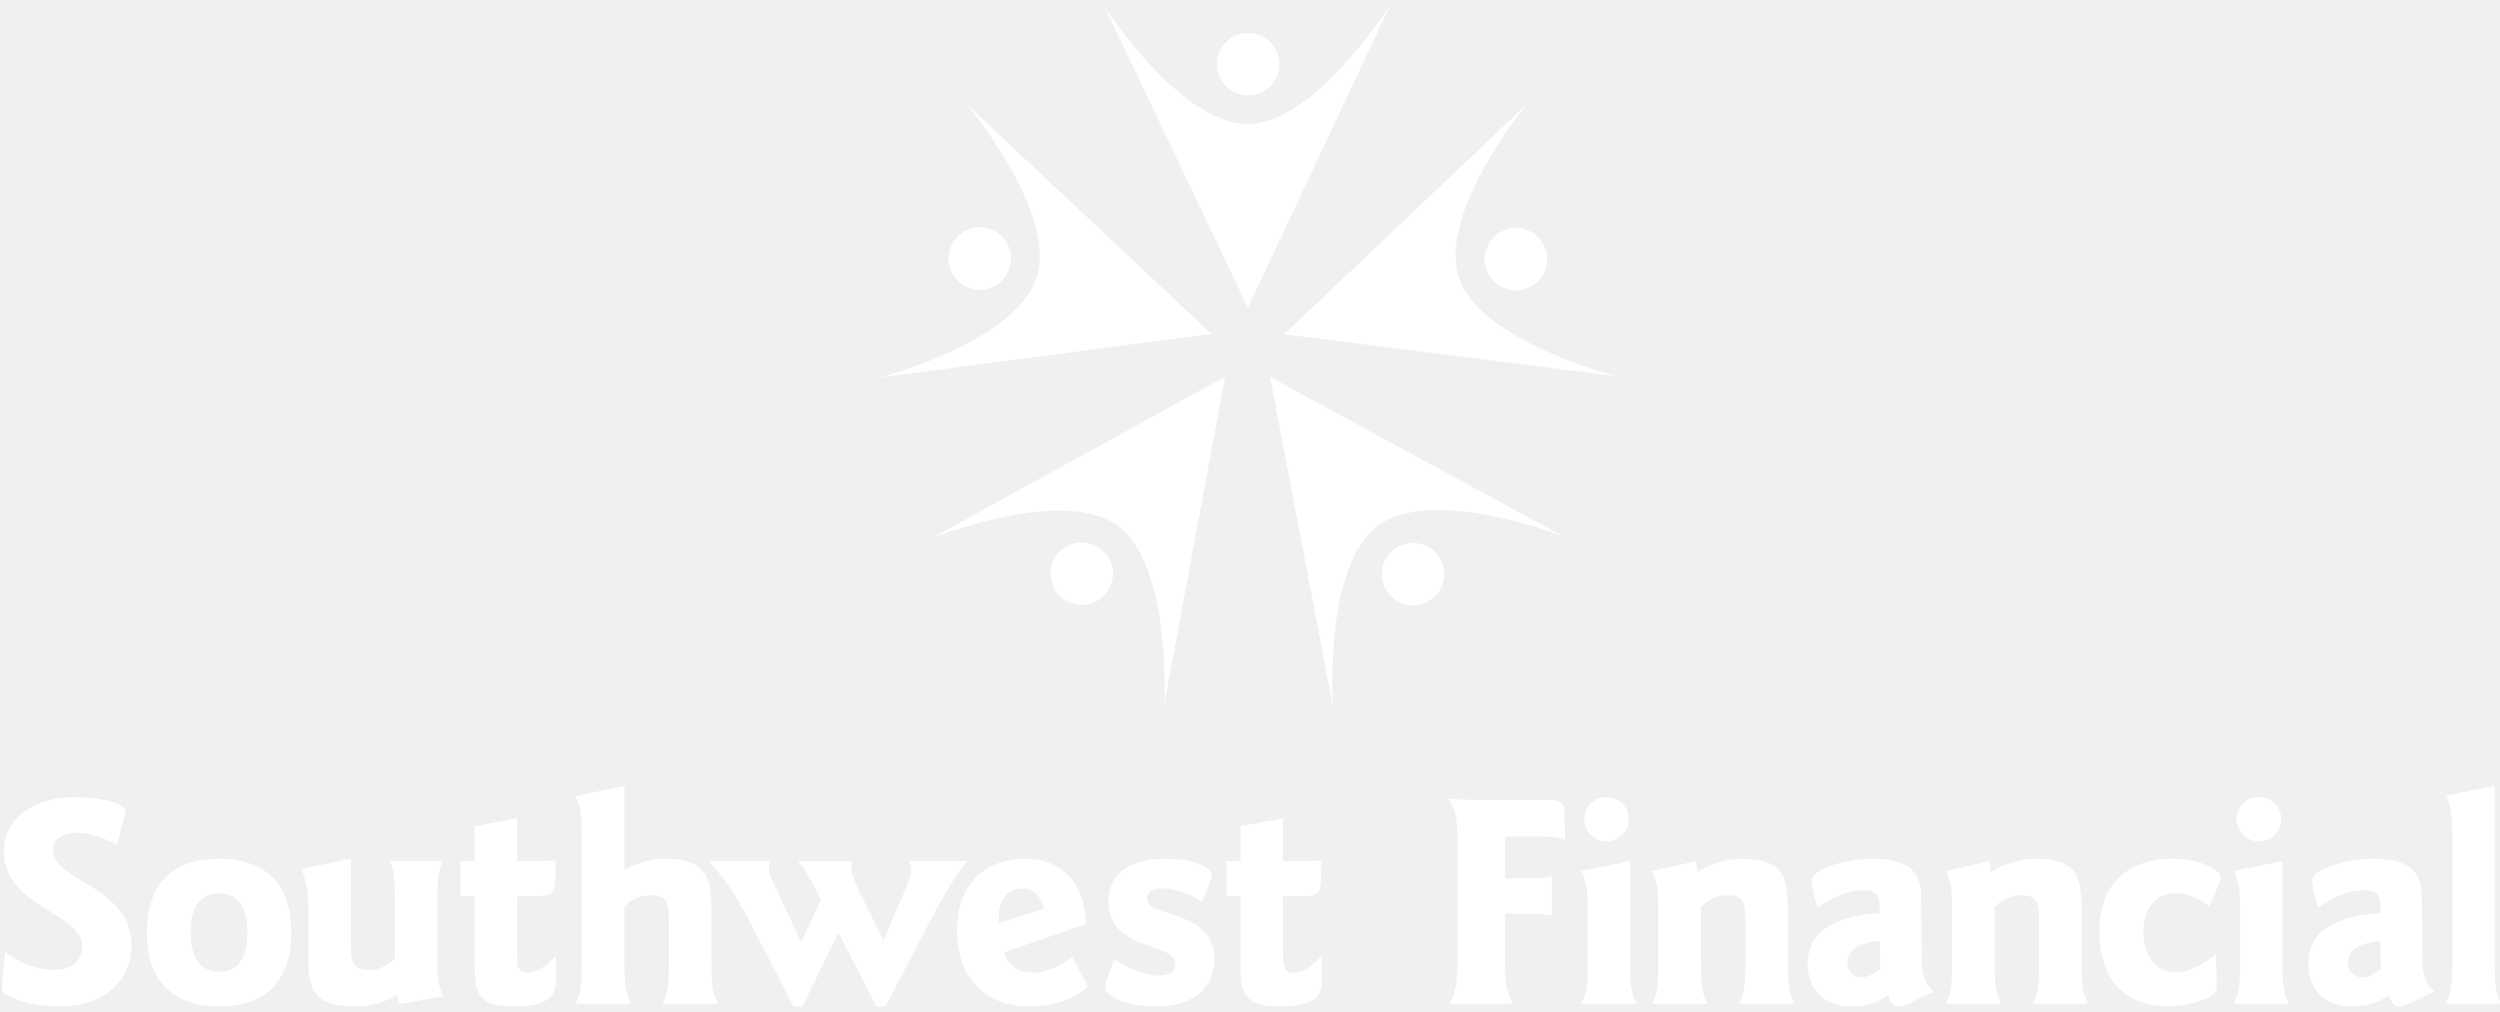
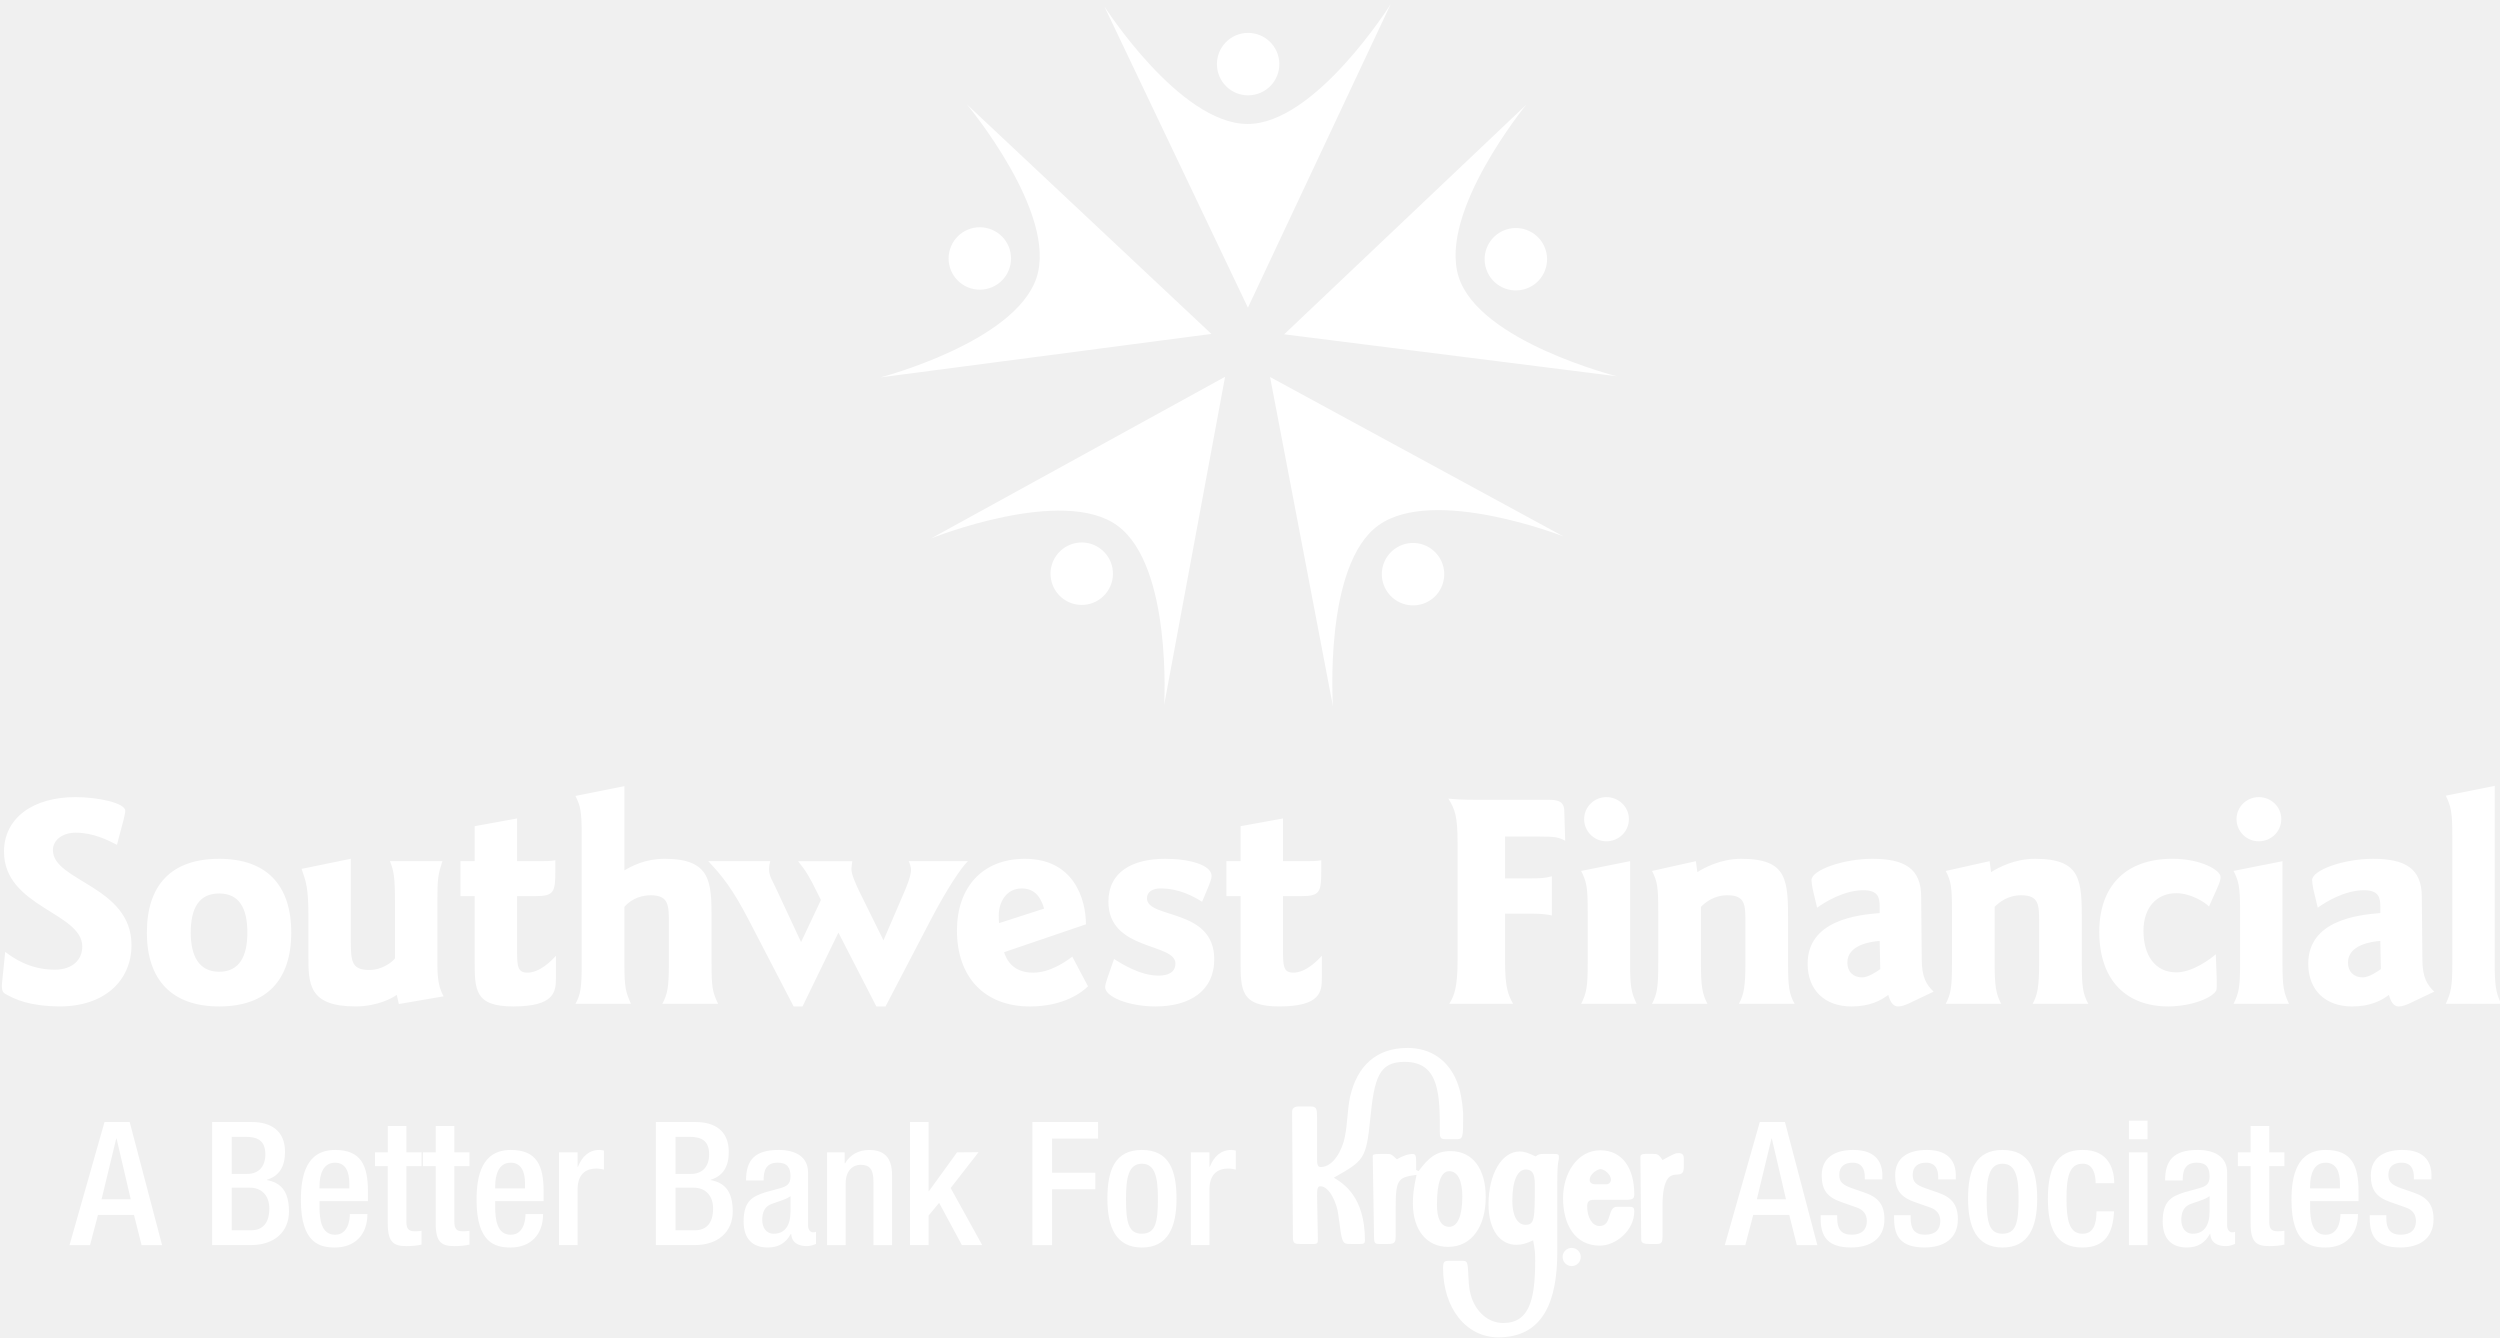
- <svg xmlns="http://www.w3.org/2000/svg" aria-label="Southwest Financial Logo" version="1.1" fill="#FFFFFF" x="0px" y="0px" width="272px" height="110px" viewBox="0 0 272 110" enable-background="new 0 0 272 110" xml:space="preserve">
-   <path fill="#FFFFFF" d="M0.564,103.565c0.87,0.645,2.645,1.936,5.387,1.936c2,0,3-1.129,3-2.517c0-3.709-8.516-4.29-8.516-10.322 c0-3.645,3.129-5.936,7.773-5.936c2.483,0,5.419,0.646,5.419,1.484c0,0.322-0.097,0.516-0.193,1.032l-0.71,2.678 c-0.936-0.484-2.548-1.323-4.483-1.323c-1.419,0-2.483,0.774-2.483,1.903c0,3.387,8.548,3.903,8.548,10.322 c0,3.871-2.936,6.678-7.807,6.678c-3.29-0.032-4.838-0.742-5.967-1.388c-0.323-0.193-0.355-0.645-0.323-1.032L0.564,103.565z M15.979,101.469c0-5.193,2.678-8.032,7.871-8.032c5.129,0,7.838,2.839,7.838,8.032c0,5.161-2.677,8.032-7.838,8.032 C18.657,109.501,15.979,106.565,15.979,101.469z M23.85,97.211c-2.193,0-3.097,1.58-3.097,4.258c0,2.516,0.871,4.258,3.097,4.258 c2.193,0,3.064-1.678,3.064-4.258C26.915,98.791,26.011,97.211,23.85,97.211z M32.813,94.533l5.355-1.097v8.58 c0,2.517,0,3.517,2.032,3.517c1.387,0,2.483-0.871,2.773-1.259v-6.226c0-2.58-0.129-3.322-0.548-4.354h5.709 c-0.451,1.42-0.548,1.774-0.548,4.354v6.774c0,2.064,0.258,2.774,0.677,3.58l-4.87,0.839l-0.227-1 c-0.419,0.323-2.097,1.259-4.483,1.259c-5.129,0-5.129-2.484-5.129-5.517V99.63C33.555,96.598,33.297,95.92,32.813,94.533z M50.098,97.501v-3.807h1.548v-3.806l4.613-0.839v4.645h2.58c0.452,0,1.161,0,1.581-0.097v1.097c0,2.388-0.129,2.807-2.226,2.807 h-1.936v5.774c0,1.838,0.032,2.548,1.129,2.548c1.354,0,2.645-1.322,3.097-1.839v2.42c0,1.483-0.129,3.097-4.646,3.097 c-4.193,0-4.193-1.807-4.193-4.968v-7.032H50.098z M62.611,109.21c0.581-1.032,0.678-1.839,0.678-4.387V90.921 c0-2.71-0.129-3.194-0.678-4.323l5.323-1.064v9.161c0.838-0.483,2.258-1.258,4.387-1.258c5.064,0,5.097,2.548,5.097,6.58v4.807 c0,2.613,0.097,3.097,0.71,4.387h-6.064c0.548-1.064,0.709-1.709,0.709-4.387v-4.419c0-1.871,0-3-1.968-3 c-1.483,0-2.419,0.742-2.87,1.258v6.161c0,2.613,0.129,3.064,0.709,4.387H62.611z M77.058,93.694H83.8 c-0.064,0.258-0.129,0.549-0.129,0.839c0,0.807,0.354,1.226,0.838,2.29l2.646,5.678l2.161-4.581l-0.451-0.903 c-0.774-1.58-1.13-2.193-2.032-3.322h5.902c-0.032,0.291-0.097,0.581-0.097,0.903c0,0.581,0.549,1.742,0.871,2.419l2.613,5.291 l2.193-5.097c0.258-0.581,0.807-1.903,0.807-2.549c0-0.322-0.13-0.71-0.259-0.968h6.452c-0.71,0.646-2.291,3.032-4,6.29 l-4.968,9.517h-1l-4.129-8.032l-3.903,8.032h-0.968l-4.839-9.322C79.671,96.63,78.542,95.275,77.058,93.694z M109.245,103.598 c0.226,0.71,0.871,2.226,3.161,2.226c1.871,0,3.581-1.226,4.258-1.742l1.71,3.226c-0.581,0.581-2.548,2.194-6.322,2.194 c-4.968,0-7.936-3.227-7.936-8.258c0-4.71,2.774-7.807,7.387-7.807c5.355,0,6.646,4.419,6.646,7.129L109.245,103.598z M108.665,99.598c0,0.29,0,0.548,0.032,0.839l4.902-1.581c-0.226-0.741-0.709-2.193-2.419-2.193 C109.438,96.662,108.665,98.211,108.665,99.598z M121.208,104.34c0.87,0.548,2.87,1.806,4.838,1.806c1,0,1.839-0.322,1.839-1.322 c0-2.258-7.29-1.354-7.29-6.709c0-3.291,2.646-4.678,6.193-4.678c2.646,0,5.032,0.678,5.032,1.871c0,0.322-0.161,0.645-0.29,1.032 l-0.742,1.774c-1.032-0.646-2.549-1.452-4.549-1.452c-0.838,0-1.451,0.387-1.451,1.064c0,2.29,7.322,1.032,7.322,6.646 c0,3.451-2.677,5.129-6.387,5.129c-2.968,0-5.483-1.064-5.483-2.097c0-0.227,0.097-0.517,0.226-0.936L121.208,104.34z M133.43,97.501v-3.807h1.548v-3.806l4.614-0.839v4.645h2.58c0.451,0,1.16,0,1.58-0.097v1.097c0,2.388-0.129,2.807-2.225,2.807 h-1.936v5.774c0,1.838,0.031,2.548,1.129,2.548c1.354,0,2.645-1.322,3.096-1.839v2.42c0,1.483-0.129,3.097-4.645,3.097 c-4.194,0-4.194-1.807-4.194-4.968v-7.032H133.43z M157.584,86.889c0.58,0.064,1.516,0.129,3,0.129h8.031 c1.355,0,1.582,0.548,1.582,1.322l0.096,3.129c-0.773-0.387-1.096-0.451-2.773-0.451h-3.773v4.548h2.805 c1.066,0,1.549-0.032,2.291-0.226v4.258c-0.645-0.129-1.258-0.193-2.291-0.193h-2.805v5.129c0,3,0.354,3.709,0.871,4.677h-6.936 c0.516-0.839,0.902-1.741,0.902-4.677V91.694C158.584,88.662,158.262,88.018,157.584,86.889z M172.031,109.21 c0.582-1.161,0.711-1.839,0.711-4.387v-5.71c0-2.612-0.129-3.193-0.711-4.354l5.324-1.064v11.129c0,2.516,0.129,3.161,0.709,4.387 H172.031z M172.355,89.114c0-1.322,1.096-2.388,2.418-2.388c1.355,0,2.451,1.065,2.451,2.388c0,1.354-1.096,2.419-2.451,2.419 C173.451,91.533,172.355,90.469,172.355,89.114z M179.74,109.21c0.58-1.097,0.676-1.903,0.676-4.387v-5.71 c0-2.58-0.096-3.226-0.676-4.354l4.773-1.064l0.16,1.193c0.807-0.516,2.582-1.451,4.775-1.451c5.096,0,5.096,2.354,5.096,6.968 v4.419c0,2.387,0.098,3.322,0.711,4.387h-6.064c0.547-0.968,0.709-1.968,0.709-4.387v-4.419c0-1.968,0-3-1.969-3 c-1.482,0-2.418,0.807-2.869,1.258v6.161c0,2.419,0.129,3.29,0.709,4.387H179.74z M197.701,98.759l-0.482-2.032 c-0.064-0.322-0.129-0.807-0.129-0.968c0-1.097,3.451-2.322,6.611-2.322c3.484,0,5.322,1.032,5.322,4.129l0.064,6.807 c0,1.967,0.518,2.773,1.291,3.516l-2.709,1.29c-0.387,0.161-0.742,0.323-1.162,0.323c-0.58,0-0.871-0.581-1.064-1.259 c-0.807,0.613-2,1.259-4,1.259c-2.902,0-4.773-1.774-4.773-4.646c0-4.742,5.42-5.322,7.838-5.516v-0.71 c0-0.968-0.16-1.774-1.773-1.774C200.637,96.855,198.541,98.146,197.701,98.759z M204.572,105.437l-0.064-3.064 c-0.936,0.064-3.516,0.419-3.516,2.354c0,1,0.645,1.612,1.613,1.612C203.25,106.339,204.186,105.727,204.572,105.437z M211.697,109.21c0.58-1.097,0.678-1.903,0.678-4.387v-5.71c0-2.58-0.098-3.226-0.678-4.354l4.773-1.064l0.162,1.193 c0.807-0.516,2.58-1.451,4.773-1.451c5.098,0,5.098,2.354,5.098,6.968v4.419c0,2.387,0.096,3.322,0.709,4.387h-6.064 c0.549-0.968,0.709-1.968,0.709-4.387v-4.419c0-1.968,0-3-1.967-3c-1.484,0-2.42,0.807-2.871,1.258v6.161 c0,2.419,0.129,3.29,0.709,4.387H211.697z M240.338,98.63c-0.42-0.451-1.969-1.451-3.549-1.451c-2.193,0-3.58,1.612-3.58,4.097 c0,2.612,1.225,4.516,3.58,4.516c1.773,0,3.742-1.483,4.289-1.968l0.098,2.581c0,0.483,0.031,1.129-0.033,1.322 c-0.322,0.742-2.451,1.742-5.225,1.774c-4.549,0-7.516-2.807-7.516-8.129c0-4.936,2.838-7.936,7.967-7.936 c3.129,0,5.227,1.258,5.227,1.968c0,0.483-0.227,0.871-0.389,1.29L240.338,98.63z M243.012,109.21 c0.58-1.161,0.709-1.839,0.709-4.387v-5.71c0-2.612-0.129-3.193-0.709-4.354l5.322-1.064v11.129c0,2.516,0.129,3.161,0.709,4.387 H243.012z M243.334,89.114c0-1.322,1.098-2.388,2.42-2.388c1.354,0,2.451,1.065,2.451,2.388c0,1.354-1.098,2.419-2.451,2.419 C244.432,91.533,243.334,90.469,243.334,89.114z M252.17,98.759l-0.484-2.032c-0.064-0.322-0.129-0.807-0.129-0.968 c0-1.097,3.451-2.322,6.613-2.322c3.482,0,5.322,1.032,5.322,4.129l0.064,6.807c0,1.967,0.516,2.773,1.291,3.516l-2.711,1.29 c-0.387,0.161-0.742,0.323-1.16,0.323c-0.582,0-0.871-0.581-1.064-1.259c-0.807,0.613-2,1.259-4,1.259 c-2.904,0-4.775-1.774-4.775-4.646c0-4.742,5.42-5.322,7.84-5.516v-0.71c0-0.968-0.162-1.774-1.775-1.774 C255.105,96.855,253.008,98.146,252.17,98.759z M259.041,105.437l-0.064-3.064c-0.936,0.064-3.518,0.419-3.518,2.354 c0,1,0.646,1.612,1.613,1.612C257.719,106.339,258.654,105.727,259.041,105.437z M266.102,109.21 c0.58-1.258,0.709-1.903,0.709-4.387V90.921c0-2.549-0.129-3.129-0.709-4.355l5.322-1.064v19.322c0,2.322,0.129,3.258,0.709,4.387 H266.102z M120.153,0.699l15.62,32.776l15.528-33.016c0,0-8.219,13.098-15.613,13.03C128.291,13.421,120.153,0.699,120.153,0.699 M139.191,6.928c-0.027-1.877-1.57-3.375-3.445-3.349c-1.874,0.026-3.372,1.571-3.344,3.447s1.569,3.375,3.443,3.347 C137.721,10.345,139.219,8.804,139.191,6.928 M95.801,41.059l35.999-4.728L105.199,11.36c0,0,9.917,11.865,7.567,18.877 C110.415,37.251,95.801,41.059,95.801,41.059 M107.606,24.878c-1.792-0.558-3.693,0.45-4.246,2.241 c-0.553,1.79,0.449,3.692,2.243,4.247c1.793,0.553,3.695-0.45,4.248-2.243C110.404,27.331,109.401,25.429,107.606,24.878 M170.082,58.353l-31.9-17.336l6.844,35.839c0,0-1.051-15.429,4.973-19.719C156.023,52.843,170.082,58.353,170.082,58.353 M151.021,64.506c1.125,1.502,3.252,1.807,4.754,0.685c1.5-1.125,1.807-3.257,0.682-4.754c-1.127-1.503-3.256-1.812-4.754-0.685 C150.199,60.876,149.896,63.003,151.021,64.506 M166.062,11.388l-26.344,24.985l36.197,4.565c0,0-14.998-3.77-17.217-10.824 C156.48,23.058,166.062,11.388,166.062,11.388 M166.021,31.418c1.777-0.604,2.723-2.533,2.119-4.308 c-0.605-1.777-2.535-2.724-4.311-2.119s-2.723,2.537-2.119,4.311C162.318,31.077,164.246,32.023,166.021,31.418 M126.66,76.691 l6.629-35.697l-31.972,17.58c0,0,14.351-5.765,20.292-1.36C127.552,61.614,126.66,76.691,126.66,76.691 M114.916,60.463 c-1.08,1.532-0.712,3.651,0.821,4.732c1.535,1.082,3.653,0.715,4.731-0.822c1.083-1.534,0.714-3.653-0.819-4.73 C118.116,58.559,116,58.927,114.916,60.463" />
+ <svg xmlns="http://www.w3.org/2000/svg" version="1.1" id="Layer_1" x="0px" y="0px" width="272px" height="145.5px" viewBox="0 0 272 145.5" enable-background="new 0 0 272 145.5" xml:space="preserve">
+   <path fill="#FFFFFF" d="M0.564,103.564c0.87,0.646,2.645,1.937,5.387,1.937c2,0,3-1.129,3-2.517c0-3.709-8.516-4.291-8.516-10.322  c0-3.645,3.129-5.936,7.773-5.936c2.483,0,5.419,0.646,5.419,1.483c0,0.322-0.097,0.517-0.193,1.032l-0.71,2.678  c-0.936-0.484-2.548-1.322-4.483-1.322c-1.419,0-2.483,0.773-2.483,1.902c0,3.387,8.548,3.902,8.548,10.322  c0,3.871-2.936,6.678-7.807,6.678c-3.29-0.032-4.838-0.742-5.967-1.389c-0.323-0.192-0.355-0.645-0.323-1.031L0.564,103.564z   M15.979,101.469c0-5.193,2.678-8.031,7.871-8.031c5.129,0,7.838,2.838,7.838,8.031c0,5.161-2.677,8.032-7.838,8.032  C18.657,109.501,15.979,106.564,15.979,101.469z M23.85,97.211c-2.193,0-3.097,1.58-3.097,4.258c0,2.516,0.871,4.258,3.097,4.258  c2.193,0,3.064-1.678,3.064-4.258C26.915,98.791,26.011,97.211,23.85,97.211z M32.813,94.533l5.355-1.098v8.58  c0,2.518,0,3.518,2.032,3.518c1.387,0,2.483-0.871,2.773-1.26v-6.226c0-2.58-0.129-3.321-0.548-4.354h5.709  c-0.451,1.421-0.548,1.774-0.548,4.354v6.774c0,2.064,0.258,2.773,0.677,3.58l-4.87,0.839l-0.227-1  c-0.419,0.323-2.097,1.259-4.483,1.259c-5.129,0-5.129-2.484-5.129-5.518V99.63C33.555,96.598,33.297,95.92,32.813,94.533z   M50.098,97.501v-3.808h1.548v-3.805l4.613-0.84v4.645h2.58c0.452,0,1.161,0,1.581-0.096v1.096c0,2.389-0.129,2.808-2.226,2.808  h-1.936v5.774c0,1.838,0.032,2.548,1.129,2.548c1.354,0,2.645-1.322,3.097-1.839v2.42c0,1.482-0.129,3.097-4.646,3.097  c-4.193,0-4.193-1.808-4.193-4.968v-7.032H50.098z M62.611,109.21c0.581-1.032,0.678-1.839,0.678-4.387V90.921  c0-2.71-0.129-3.194-0.678-4.323l5.323-1.063v9.161c0.838-0.483,2.258-1.258,4.387-1.258c5.064,0,5.097,2.547,5.097,6.58v4.807  c0,2.613,0.097,3.097,0.71,4.387h-6.064c0.548-1.064,0.709-1.709,0.709-4.387v-4.42c0-1.87,0-3-1.968-3  c-1.483,0-2.419,0.742-2.87,1.259v6.161c0,2.613,0.129,3.064,0.709,4.387L62.611,109.21L62.611,109.21z M77.058,93.693H83.8  c-0.064,0.259-0.129,0.55-0.129,0.84c0,0.807,0.354,1.226,0.838,2.29l2.646,5.678l2.161-4.581l-0.451-0.902  c-0.774-1.58-1.13-2.193-2.032-3.322h5.902c-0.032,0.291-0.097,0.58-0.097,0.902c0,0.582,0.549,1.742,0.871,2.42l2.613,5.291  l2.193-5.098c0.258-0.581,0.807-1.902,0.807-2.549c0-0.322-0.13-0.71-0.259-0.969h6.452c-0.71,0.646-2.291,3.033-4,6.291  l-4.968,9.517h-1l-4.129-8.032l-3.903,8.032h-0.968l-4.839-9.321C79.671,96.63,78.542,95.275,77.058,93.693z M109.245,103.598  c0.226,0.711,0.871,2.227,3.161,2.227c1.871,0,3.581-1.227,4.258-1.742l1.71,3.227c-0.581,0.58-2.548,2.193-6.322,2.193  c-4.968,0-7.936-3.227-7.936-8.258c0-4.71,2.774-7.807,7.387-7.807c5.355,0,6.646,4.418,6.646,7.129L109.245,103.598z   M108.665,99.598c0,0.291,0,0.549,0.032,0.84l4.902-1.582c-0.226-0.74-0.709-2.192-2.419-2.192  C109.438,96.662,108.665,98.211,108.665,99.598z M121.208,104.34c0.87,0.549,2.87,1.807,4.838,1.807c1,0,1.839-0.322,1.839-1.322  c0-2.258-7.29-1.354-7.29-6.709c0-3.291,2.646-4.678,6.193-4.678c2.646,0,5.032,0.678,5.032,1.871c0,0.321-0.161,0.645-0.29,1.031  l-0.742,1.774c-1.032-0.646-2.549-1.452-4.549-1.452c-0.838,0-1.451,0.387-1.451,1.064c0,2.289,7.322,1.031,7.322,6.646  c0,3.451-2.677,5.129-6.387,5.129c-2.968,0-5.483-1.063-5.483-2.097c0-0.228,0.097-0.518,0.226-0.937L121.208,104.34z   M133.43,97.501v-3.808h1.548v-3.805l4.614-0.84v4.645h2.58c0.451,0,1.16,0,1.58-0.096v1.096c0,2.389-0.129,2.808-2.225,2.808  h-1.937v5.774c0,1.838,0.031,2.548,1.13,2.548c1.354,0,2.645-1.322,3.096-1.839v2.42c0,1.482-0.129,3.097-4.646,3.097  c-4.194,0-4.194-1.808-4.194-4.968v-7.032H133.43z M157.584,86.889c0.58,0.064,1.516,0.129,3,0.129h8.031  c1.355,0,1.582,0.549,1.582,1.322l0.096,3.129c-0.773-0.387-1.096-0.451-2.773-0.451h-3.772v4.549h2.805  c1.066,0,1.55-0.032,2.291-0.227v4.258c-0.645-0.129-1.258-0.193-2.291-0.193h-2.805v5.13c0,3,0.354,3.709,0.871,4.677h-6.937  c0.517-0.839,0.902-1.74,0.902-4.677V91.693C158.584,88.662,158.262,88.018,157.584,86.889z M172.031,109.21  c0.582-1.161,0.711-1.839,0.711-4.387v-5.71c0-2.612-0.129-3.193-0.711-4.354l5.324-1.063v11.129c0,2.516,0.129,3.16,0.709,4.387  L172.031,109.21L172.031,109.21z M172.355,89.114c0-1.322,1.096-2.388,2.418-2.388c1.354,0,2.451,1.064,2.451,2.388  c0,1.354-1.097,2.419-2.451,2.419C173.451,91.533,172.355,90.469,172.355,89.114z M179.74,109.21  c0.58-1.097,0.676-1.903,0.676-4.387v-5.71c0-2.58-0.096-3.227-0.676-4.354l4.773-1.063l0.159,1.193  c0.808-0.517,2.582-1.451,4.775-1.451c5.096,0,5.096,2.354,5.096,6.967v4.42c0,2.387,0.099,3.322,0.711,4.387h-6.063  c0.547-0.968,0.709-1.968,0.709-4.387v-4.42c0-1.967,0-3-1.969-3c-1.482,0-2.418,0.808-2.869,1.259v6.161  c0,2.419,0.129,3.29,0.709,4.387L179.74,109.21L179.74,109.21z M197.701,98.759l-0.482-2.032c-0.063-0.322-0.129-0.807-0.129-0.968  c0-1.097,3.451-2.321,6.611-2.321c3.484,0,5.322,1.031,5.322,4.129l0.063,6.807c0,1.967,0.519,2.773,1.291,3.516l-2.709,1.291  c-0.387,0.16-0.742,0.322-1.162,0.322c-0.58,0-0.87-0.581-1.063-1.259c-0.807,0.612-2,1.259-4,1.259  c-2.902,0-4.773-1.773-4.773-4.646c0-4.741,5.42-5.321,7.838-5.516v-0.71c0-0.968-0.16-1.774-1.773-1.774  C200.637,96.855,198.541,98.146,197.701,98.759z M204.572,105.438l-0.064-3.064c-0.936,0.064-3.516,0.419-3.516,2.354  c0,1,0.645,1.612,1.613,1.612C203.25,106.339,204.186,105.727,204.572,105.438z M211.697,109.21c0.58-1.097,0.678-1.903,0.678-4.387  v-5.71c0-2.58-0.098-3.227-0.678-4.354l4.773-1.063l0.161,1.193c0.808-0.517,2.58-1.451,4.772-1.451  c5.099,0,5.099,2.354,5.099,6.967v4.42c0,2.387,0.097,3.322,0.709,4.387h-6.063c0.549-0.968,0.709-1.968,0.709-4.387v-4.42  c0-1.967,0-3-1.967-3c-1.484,0-2.42,0.808-2.871,1.259v6.161c0,2.419,0.129,3.29,0.709,4.387L211.697,109.21L211.697,109.21z   M240.338,98.63c-0.42-0.45-1.969-1.45-3.549-1.45c-2.193,0-3.58,1.611-3.58,4.096c0,2.613,1.225,4.517,3.58,4.517  c1.773,0,3.742-1.483,4.289-1.968l0.098,2.58c0,0.484,0.031,1.13-0.033,1.322c-0.322,0.742-2.451,1.742-5.225,1.774  c-4.549,0-7.516-2.808-7.516-8.129c0-4.937,2.838-7.937,7.967-7.937c3.129,0,5.227,1.258,5.227,1.969  c0,0.482-0.227,0.871-0.389,1.289L240.338,98.63z M243.012,109.21c0.58-1.161,0.709-1.839,0.709-4.387v-5.71  c0-2.612-0.129-3.193-0.709-4.354l5.322-1.063v11.129c0,2.516,0.129,3.16,0.709,4.387L243.012,109.21L243.012,109.21z   M243.334,89.114c0-1.322,1.098-2.388,2.42-2.388c1.354,0,2.451,1.064,2.451,2.388c0,1.354-1.098,2.419-2.451,2.419  C244.432,91.533,243.334,90.469,243.334,89.114z M252.17,98.759l-0.484-2.032c-0.063-0.322-0.129-0.807-0.129-0.968  c0-1.097,3.451-2.321,6.613-2.321c3.482,0,5.322,1.031,5.322,4.129l0.064,6.807c0,1.967,0.516,2.773,1.291,3.516l-2.712,1.291  c-0.387,0.16-0.741,0.322-1.159,0.322c-0.582,0-0.871-0.581-1.064-1.259c-0.807,0.612-2,1.259-4,1.259  c-2.904,0-4.775-1.773-4.775-4.646c0-4.741,5.42-5.321,7.84-5.516v-0.71c0-0.968-0.162-1.774-1.774-1.774  C255.105,96.855,253.008,98.146,252.17,98.759z M259.041,105.438l-0.064-3.064c-0.936,0.064-3.518,0.419-3.518,2.354  c0,1,0.646,1.612,1.613,1.612C257.719,106.339,258.654,105.727,259.041,105.438z M266.102,109.21  c0.58-1.258,0.709-1.903,0.709-4.387V90.921c0-2.549-0.129-3.129-0.709-4.354l5.322-1.064v19.322c0,2.322,0.129,3.258,0.709,4.387  L266.102,109.21L266.102,109.21z M120.153,0.699l15.62,32.776l15.528-33.016c0,0-8.219,13.098-15.613,13.03  C128.291,13.421,120.153,0.699,120.153,0.699 M139.191,6.928c-0.027-1.877-1.57-3.375-3.445-3.349  c-1.874,0.026-3.372,1.571-3.344,3.447c0.028,1.876,1.569,3.375,3.443,3.347C137.721,10.345,139.219,8.804,139.191,6.928   M95.801,41.059l35.999-4.728L105.199,11.36c0,0,9.917,11.865,7.567,18.877C110.415,37.251,95.801,41.059,95.801,41.059   M107.606,24.878c-1.792-0.558-3.693,0.45-4.246,2.241c-0.553,1.79,0.449,3.692,2.243,4.247c1.793,0.553,3.695-0.45,4.248-2.243  C110.404,27.331,109.401,25.429,107.606,24.878 M170.082,58.354l-31.9-17.336l6.844,35.838c0,0-1.051-15.429,4.974-19.719  C156.023,52.843,170.082,58.354,170.082,58.354 M151.021,64.506c1.125,1.502,3.252,1.807,4.754,0.686  c1.5-1.125,1.807-3.258,0.682-4.754c-1.127-1.504-3.256-1.813-4.754-0.686C150.199,60.876,149.896,63.003,151.021,64.506   M166.063,11.388l-26.345,24.985l36.197,4.565c0,0-14.998-3.77-17.217-10.824C156.48,23.058,166.063,11.388,166.063,11.388   M166.021,31.418c1.776-0.604,2.723-2.533,2.119-4.308c-0.605-1.777-2.535-2.724-4.312-2.119c-1.776,0.605-2.724,2.537-2.119,4.311  C162.318,31.077,164.246,32.023,166.021,31.418 M126.66,76.691l6.629-35.697l-31.972,17.58c0,0,14.351-5.765,20.292-1.36  C127.552,61.614,126.66,76.691,126.66,76.691 M114.916,60.463c-1.08,1.532-0.712,3.651,0.821,4.732  c1.535,1.082,3.653,0.715,4.731-0.822c1.083-1.534,0.714-3.652-0.819-4.73C118.116,58.559,116,58.927,114.916,60.463" />
+   <path fill="#FFFFFF" d="M11.371,122.076h2.738l3.525,13.391h-2.231l-0.825-3.282h-3.919l-0.863,3.282H7.563L11.371,122.076z   M14.221,130.478l-1.537-6.601h-0.038l-1.594,6.601H14.221z M23.077,122.076h4.332c1.987,0,3.601,0.881,3.601,3.244  c0,1.632-0.638,2.625-1.969,3.038v0.037c1.462,0.263,2.4,1.146,2.4,3.413c0,2.23-1.613,3.656-4.126,3.656h-4.238V122.076z   M26.901,127.721c1.294,0,1.97-0.862,1.97-2.119c0-1.594-0.957-1.913-2.157-1.913h-1.5v4.032H26.901z M27.333,133.853  c1.275,0,1.969-0.825,1.969-2.362c0-1.443-0.862-2.27-2.1-2.27h-1.989v4.632H27.333z M34.762,130.684v0.58  c0,1.352,0.169,3.076,1.688,3.076c1.443,0,1.612-1.649,1.612-2.25h1.913c0,2.23-1.351,3.639-3.544,3.639  c-1.65,0-3.694-0.488-3.694-5.157c0-2.646,0.562-5.457,3.731-5.457c2.812,0,3.563,1.688,3.563,4.5v1.069H34.762z M38.006,129.297  v-0.545c0-1.274-0.413-2.25-1.557-2.25c-1.294,0-1.688,1.274-1.688,2.588v0.207H38.006z M40.802,125.377h1.388v-2.871h2.025v2.869  h1.65v1.502h-1.65v6.02c0,0.787,0.225,1.068,0.919,1.068c0.3,0,0.544-0.02,0.731-0.057v1.5c-0.432,0.112-0.994,0.169-1.632,0.169  c-1.369,0-2.044-0.375-2.044-2.438v-6.262h-1.388L40.802,125.377L40.802,125.377z M46.018,125.377h1.388v-2.871h2.025v2.869h1.65  v1.502h-1.65v6.02c0,0.787,0.225,1.068,0.919,1.068c0.3,0,0.544-0.02,0.731-0.057v1.5c-0.432,0.112-0.994,0.169-1.632,0.169  c-1.369,0-2.044-0.375-2.044-2.438v-6.262h-1.388L46.018,125.377L46.018,125.377z M53.875,130.684v0.58  c0,1.352,0.169,3.076,1.688,3.076c1.443,0,1.612-1.649,1.612-2.25h1.913c0,2.23-1.351,3.639-3.544,3.639  c-1.65,0-3.694-0.488-3.694-5.157c0-2.646,0.562-5.457,3.731-5.457c2.812,0,3.563,1.688,3.563,4.5v1.069H53.875z M57.122,129.297  v-0.545c0-1.274-0.413-2.25-1.557-2.25c-1.294,0-1.688,1.274-1.688,2.588v0.207H57.122z M60.817,125.377h2.025v1.575h0.037  c0.45-1.126,1.2-1.838,2.344-1.838c0.226,0,0.356,0.037,0.488,0.074v2.063c-0.15-0.039-0.507-0.113-0.845-0.113  c-0.919,0-2.024,0.412-2.024,2.287v6.039h-2.025V125.377z M71.358,122.076h4.332c1.987,0,3.601,0.881,3.601,3.244  c0,1.632-0.638,2.625-1.969,3.038v0.037c1.462,0.263,2.4,1.146,2.4,3.413c0,2.23-1.613,3.656-4.126,3.656h-4.238V122.076z   M75.184,127.721c1.294,0,1.97-0.862,1.97-2.119c0-1.594-0.957-1.913-2.157-1.913h-1.5v4.032H75.184z M75.615,133.853  c1.275,0,1.969-0.825,1.969-2.362c0-1.443-0.862-2.27-2.1-2.27h-1.988v4.632H75.615z M87.919,133.365  c0,0.375,0.226,0.713,0.525,0.713c0.131,0,0.263-0.019,0.338-0.057v1.313c-0.244,0.112-0.601,0.243-0.994,0.243  c-0.9,0-1.65-0.356-1.707-1.331h-0.037c-0.544,0.993-1.331,1.481-2.513,1.481c-1.613,0-2.626-0.9-2.626-2.832  c0-2.25,0.976-2.72,2.345-3.169l1.575-0.432c0.731-0.207,1.182-0.414,1.182-1.295c0-0.918-0.319-1.5-1.388-1.5  c-1.351,0-1.538,0.957-1.538,1.932h-1.913c0-2.139,0.882-3.318,3.545-3.318c1.781,0,3.206,0.693,3.206,2.475V133.365L87.919,133.365  z M86.007,130.139c-0.525,0.414-1.65,0.656-2.251,0.938c-0.581,0.281-0.825,0.882-0.825,1.632c0,0.844,0.413,1.52,1.257,1.52  c1.219,0,1.819-0.919,1.819-2.4V130.139z M89.985,125.377h1.912v1.182h0.057c0.506-0.899,1.463-1.443,2.588-1.443  c1.538,0,2.513,0.693,2.513,2.737v7.614H95.03v-6.92c0-1.313-0.394-1.819-1.406-1.819c-0.825,0-1.612,0.655-1.612,1.969v6.771  h-2.025v-10.09H89.985z M99.007,122.076h2.024v7.52h0.038l3.057-4.219l2.344-0.02l-3.038,3.9l3.433,6.207h-2.213l-2.476-4.595  l-1.145,1.388v3.207h-2.024V122.076z M112.326,122.076h7.145v1.801h-5.007v3.713h4.707v1.801h-4.707v6.076h-2.138V122.076z   M124.235,125.114c2.944,0,3.77,2.175,3.77,5.308c0,3.131-0.957,5.308-3.77,5.308c-2.794,0-3.751-2.177-3.751-5.308  C120.484,127.289,121.31,125.114,124.235,125.114z M124.235,134.228c1.481,0,1.744-1.237,1.744-3.808  c0-2.23-0.263-3.807-1.744-3.807c-1.463,0-1.726,1.575-1.726,3.807C122.509,132.99,122.772,134.228,124.235,134.228z   M129.563,125.377h2.025v1.575h0.037c0.45-1.126,1.2-1.838,2.344-1.838c0.226,0,0.356,0.037,0.488,0.074v2.063  c-0.15-0.039-0.507-0.113-0.845-0.113c-0.919,0-2.024,0.412-2.024,2.287v6.039h-2.025V125.377z M191.464,122.076h2.738l3.524,13.391  h-2.231l-0.824-3.282h-3.92l-0.863,3.282h-2.23L191.464,122.076z M194.313,130.478l-1.537-6.603h-0.037l-1.594,6.603H194.313z   M202.888,128.32v-0.262c0-0.807-0.281-1.557-1.332-1.557c-0.807,0-1.443,0.375-1.443,1.312c0,0.787,0.355,1.106,1.424,1.481  l1.295,0.449c1.5,0.506,2.193,1.313,2.193,2.906c0,2.156-1.574,3.076-3.619,3.076c-2.551,0-3.318-1.182-3.318-3.133v-0.375h1.8  v0.318c0,1.163,0.413,1.801,1.575,1.801c1.105,0,1.65-0.563,1.65-1.48c0-0.751-0.395-1.238-1.107-1.482l-1.649-0.58  c-1.519-0.525-2.156-1.295-2.156-2.906c0-1.896,1.369-2.775,3.451-2.775c2.567,0,3.149,1.5,3.149,2.756v0.45L202.888,128.32  L202.888,128.32z M210.878,128.32v-0.262c0-0.807-0.281-1.557-1.332-1.557c-0.806,0-1.443,0.375-1.443,1.312  c0,0.787,0.355,1.106,1.426,1.481l1.293,0.449c1.5,0.506,2.195,1.313,2.195,2.906c0,2.156-1.576,3.076-3.619,3.076  c-2.551,0-3.32-1.182-3.32-3.133v-0.375h1.801v0.318c0,1.163,0.412,1.801,1.574,1.801c1.107,0,1.65-0.563,1.65-1.48  c0-0.751-0.393-1.238-1.105-1.482l-1.649-0.58c-1.521-0.525-2.156-1.295-2.156-2.906c0-1.896,1.369-2.775,3.449-2.775  c2.569,0,3.149,1.5,3.149,2.756v0.45L210.878,128.32L210.878,128.32z M217.876,125.114c2.942,0,3.77,2.175,3.77,5.308  c0,3.131-0.957,5.308-3.77,5.308c-2.795,0-3.752-2.177-3.752-5.308C214.124,127.289,214.95,125.114,217.876,125.114z   M217.876,134.228c1.479,0,1.744-1.237,1.744-3.808c0-2.23-0.265-3.807-1.744-3.807c-1.463,0-1.728,1.575-1.728,3.807  C216.149,132.99,216.413,134.228,217.876,134.228z M230.011,131.791c-0.131,2.418-0.957,3.938-3.451,3.938  c-2.926,0-3.75-2.176-3.75-5.309c0-3.132,0.824-5.307,3.75-5.307c3.02-0.038,3.471,2.362,3.471,3.619h-2.025  c0-0.938-0.264-2.157-1.444-2.119c-1.463,0-1.726,1.575-1.726,3.807c0,2.232,0.263,3.808,1.726,3.808  c1.125,0.021,1.539-0.919,1.539-2.438h1.911V131.791z M231.626,121.926h2.024v2.024h-2.024V121.926z M231.626,125.377h2.024v10.09  h-2.024V125.377z M242.315,133.365c0,0.375,0.225,0.713,0.525,0.713c0.131,0,0.262-0.019,0.338-0.057v1.313  c-0.244,0.112-0.602,0.243-0.994,0.243c-0.9,0-1.65-0.356-1.707-1.331h-0.037c-0.545,0.993-1.332,1.481-2.514,1.481  c-1.613,0-2.625-0.9-2.625-2.832c0-2.25,0.975-2.72,2.344-3.169l1.576-0.432c0.73-0.207,1.182-0.414,1.182-1.295  c0-0.918-0.32-1.5-1.389-1.5c-1.35,0-1.537,0.957-1.537,1.932h-1.914c0-2.139,0.883-3.318,3.545-3.318  c1.781,0,3.207,0.693,3.207,2.475V133.365z M240.403,130.139c-0.525,0.414-1.65,0.656-2.252,0.938  c-0.58,0.281-0.824,0.882-0.824,1.632c0,0.844,0.412,1.52,1.256,1.52c1.219,0,1.82-0.919,1.82-2.4V130.139z M243.479,125.377h1.389  v-2.871h2.025v2.869h1.65v1.502h-1.65v6.02c0,0.787,0.225,1.068,0.918,1.068c0.301,0,0.545-0.02,0.732-0.057v1.5  c-0.433,0.112-0.994,0.169-1.633,0.169c-1.369,0-2.043-0.375-2.043-2.438v-6.262h-1.39L243.479,125.377L243.479,125.377z   M251.339,130.684v0.58c0,1.352,0.168,3.076,1.688,3.076c1.443,0,1.613-1.649,1.613-2.25h1.912c0,2.23-1.35,3.639-3.543,3.639  c-1.65,0-3.695-0.488-3.695-5.157c0-2.646,0.563-5.457,3.732-5.457c2.812,0,3.562,1.688,3.562,4.5v1.069H251.339z M254.583,129.297  v-0.545c0-1.274-0.412-2.25-1.557-2.25c-1.293,0-1.688,1.274-1.688,2.588v0.207H254.583z M262.63,128.32v-0.262  c0-0.807-0.281-1.557-1.332-1.557c-0.805,0-1.443,0.375-1.443,1.312c0,0.787,0.355,1.106,1.426,1.481l1.293,0.449  c1.5,0.506,2.195,1.313,2.195,2.906c0,2.156-1.576,3.076-3.619,3.076c-2.551,0-3.32-1.182-3.32-3.133v-0.375h1.801v0.318  c0,1.163,0.412,1.801,1.574,1.801c1.107,0,1.65-0.563,1.65-1.48c0-0.751-0.393-1.238-1.105-1.482l-1.649-0.58  c-1.521-0.525-2.156-1.295-2.156-2.906c0-1.896,1.369-2.775,3.449-2.775c2.569,0,3.149,1.5,3.149,2.756v0.45L262.63,128.32  L262.63,128.32z M141.337,120.381c-0.533,0-0.756,0.223-0.756,0.578l0,0l0.088,13.672l0,0c0,0.668,0.223,0.713,0.803,0.713l0,0  h1.469l0,0c0.4,0,0.445-0.133,0.445-0.489l0,0l-0.088-4.765l0,0c0-0.713,0.043-1.024,0.354-1.024c1.022,0,1.826,1.915,1.959,3.116  c0.402,3.117,0.402,3.162,1.336,3.162l0,0h0.979l0,0c0.445,0,0.578-0.045,0.578-0.399c0-4.767-2.358-6.19-3.383-6.813  c3.295-1.871,3.519-2.004,3.963-6.414c0.445-4.453,0.937-6.189,3.74-6.189c3.83,0,3.83,3.652,3.83,7.705  c0,0.534,0.09,0.712,0.623,0.712l0,0h1.068l0,0c0.848,0,0.848,0,0.848-2.806c-0.09-1.381-0.313-2.539-0.668-3.43  c-0.936-2.359-2.852-3.695-5.389-3.695c-3.43,0-5.479,2.004-6.234,5.255c-0.313,1.425-0.268,2.806-0.58,4.409  c-0.268,1.425-1.246,3.295-2.627,3.295c-0.357,0-0.4-0.313-0.4-0.98l0,0v-4.365l0,0c0-1.023-0.045-1.246-0.758-1.246l0,0H141.337  L141.337,120.381z M168.987,125.549h-0.891c-0.535,0-0.668,0-1.023,0.267c-0.848-0.401-1.248-0.535-1.738-0.535  c-1.914,0-3.385,2.405-3.385,5.745c0,2.85,1.293,4.409,3.029,4.409c0.623,0,1.068-0.134,1.826-0.49  c0.178,0.979,0.223,1.247,0.223,2.228c0,4.187-0.625,6.77-3.475,6.77c-1.646,0-2.895-1.202-3.43-2.717  c-0.222-0.668-0.312-1.158-0.355-2.271c-0.088-1.781-0.088-1.781-0.801-1.781h-1.293c-0.533,0-0.668,0.09-0.668,0.803  c0,4.32,2.494,7.525,6.014,7.525c4.898,0,6.412-3.964,6.412-9.263v-7.481c0-2.762,0.178-2.228,0.178-2.896  C169.61,125.592,169.522,125.549,168.987,125.549z M165.964,133.256c-0.892,0-1.424-1.024-1.424-2.584  c0-2.359,0.623-3.429,1.469-3.429c0.891,0,0.979,0.802,0.979,1.736C166.989,132.721,166.944,133.256,165.964,133.256z   M157.817,125.239c-1.604,0-2.451,0.802-3.475,2.183l-0.269-0.134v-0.891c0-0.579-0.043-0.847-0.354-0.847  c-0.58,0-1.203,0.268-1.736,0.58c-0.625-0.58-0.668-0.58-1.113-0.58h-0.713c-0.713,0-0.803,0.09-0.803,0.224l0.135,8.417  c0,1.068,0,1.156,0.668,1.156h0.801c0.847,0,0.892-0.178,0.892-1.022v-3.028c0-3.027,0.312-3.207,2.271-3.474  c-0.354,1.603-0.399,2.315-0.399,3.117c0,2.896,1.514,4.721,3.829,4.721c2.582,0,4.097-2.227,4.097-5.434  C161.646,127.287,160.31,125.239,157.817,125.239z M157.677,133.479c-0.98,0-1.336-1.024-1.336-2.405c0-2.494,0.488-3.65,1.336-3.65  c0.979,0,1.424,1.158,1.424,2.761C159.101,132.321,158.567,133.479,157.677,133.479z M177.272,131.297h-1.336  c-1.113,0-0.49,2.095-1.916,2.095c-0.801,0-1.336-0.98-1.336-2.14c0-0.488,0.178-0.711,0.713-0.711h3.473  c0.803,0,0.937-0.135,0.937-0.625c0-2.806-1.291-4.765-3.695-4.765c-2.493,0-4.053,2.494-4.053,5.21  c0,2.852,1.291,5.166,4.008,5.166c1.69,0,3.74-1.604,3.74-3.74C177.806,131.385,177.673,131.297,177.272,131.297z M174.114,127.199  c0.445,0,1.158,0.579,1.158,1.158c0,0.268-0.223,0.49-0.49,0.49h-1.246c-0.312,0-0.578-0.178-0.578-0.445  C172.958,127.646,173.892,127.199,174.114,127.199z M179.009,125.547c-0.355,0-0.533,0.088-0.533,0.312l0,0l0.088,9.04l0,0  c0,0.4,0.445,0.445,0.891,0.445l0,0h0.849l0,0c0.487,0,0.577-0.224,0.577-0.758l0,0v-3.474l0,0c0-1.604,0.269-2.315,0.445-2.673  c0.668-1.247,1.871,0,1.871-1.469l0,0v-0.936l0,0c0-0.355-0.135-0.578-0.58-0.578c-0.354,0-0.49,0.088-1.736,0.756  c-0.399-0.623-0.577-0.668-1.022-0.668l0,0h-0.849V125.547z M171.696,136.061c-0.191-0.191-0.426-0.288-0.699-0.288  c-0.271,0-0.504,0.097-0.695,0.288c-0.192,0.193-0.288,0.425-0.288,0.695c0,0.274,0.096,0.51,0.286,0.701  c0.191,0.193,0.425,0.291,0.697,0.291c0.273,0,0.508-0.098,0.699-0.291c0.193-0.193,0.289-0.427,0.289-0.701  C171.985,136.484,171.89,136.252,171.696,136.061L171.696,136.061L171.696,136.061L171.696,136.061z M171.601,136.157  L171.601,136.157L171.601,136.157c-0.166-0.167-0.367-0.25-0.602-0.25c-0.235,0-0.435,0.083-0.601,0.25  c-0.166,0.166-0.248,0.366-0.248,0.603c0,0.235,0.082,0.438,0.246,0.604c0.166,0.167,0.365,0.25,0.603,0.25  c0.236,0,0.436-0.083,0.602-0.25c0.164-0.166,0.246-0.368,0.246-0.604C171.847,136.523,171.765,136.323,171.601,136.157  L171.601,136.157z M170.491,136.223h0.631c0.189,0,0.353,0.104,0.353,0.308c0,0.111-0.052,0.229-0.16,0.271  c0.09,0.033,0.146,0.134,0.158,0.269c0.004,0.054,0.006,0.181,0.034,0.229h-0.332c-0.016-0.055-0.021-0.109-0.024-0.166  c-0.01-0.103-0.021-0.209-0.149-0.209h-0.176v0.375h-0.332v-1.076H170.491z M170.823,136.693h0.174c0.062,0,0.146-0.012,0.146-0.107  c0-0.067-0.037-0.106-0.164-0.106h-0.154L170.823,136.693L170.823,136.693z" />
</svg>
